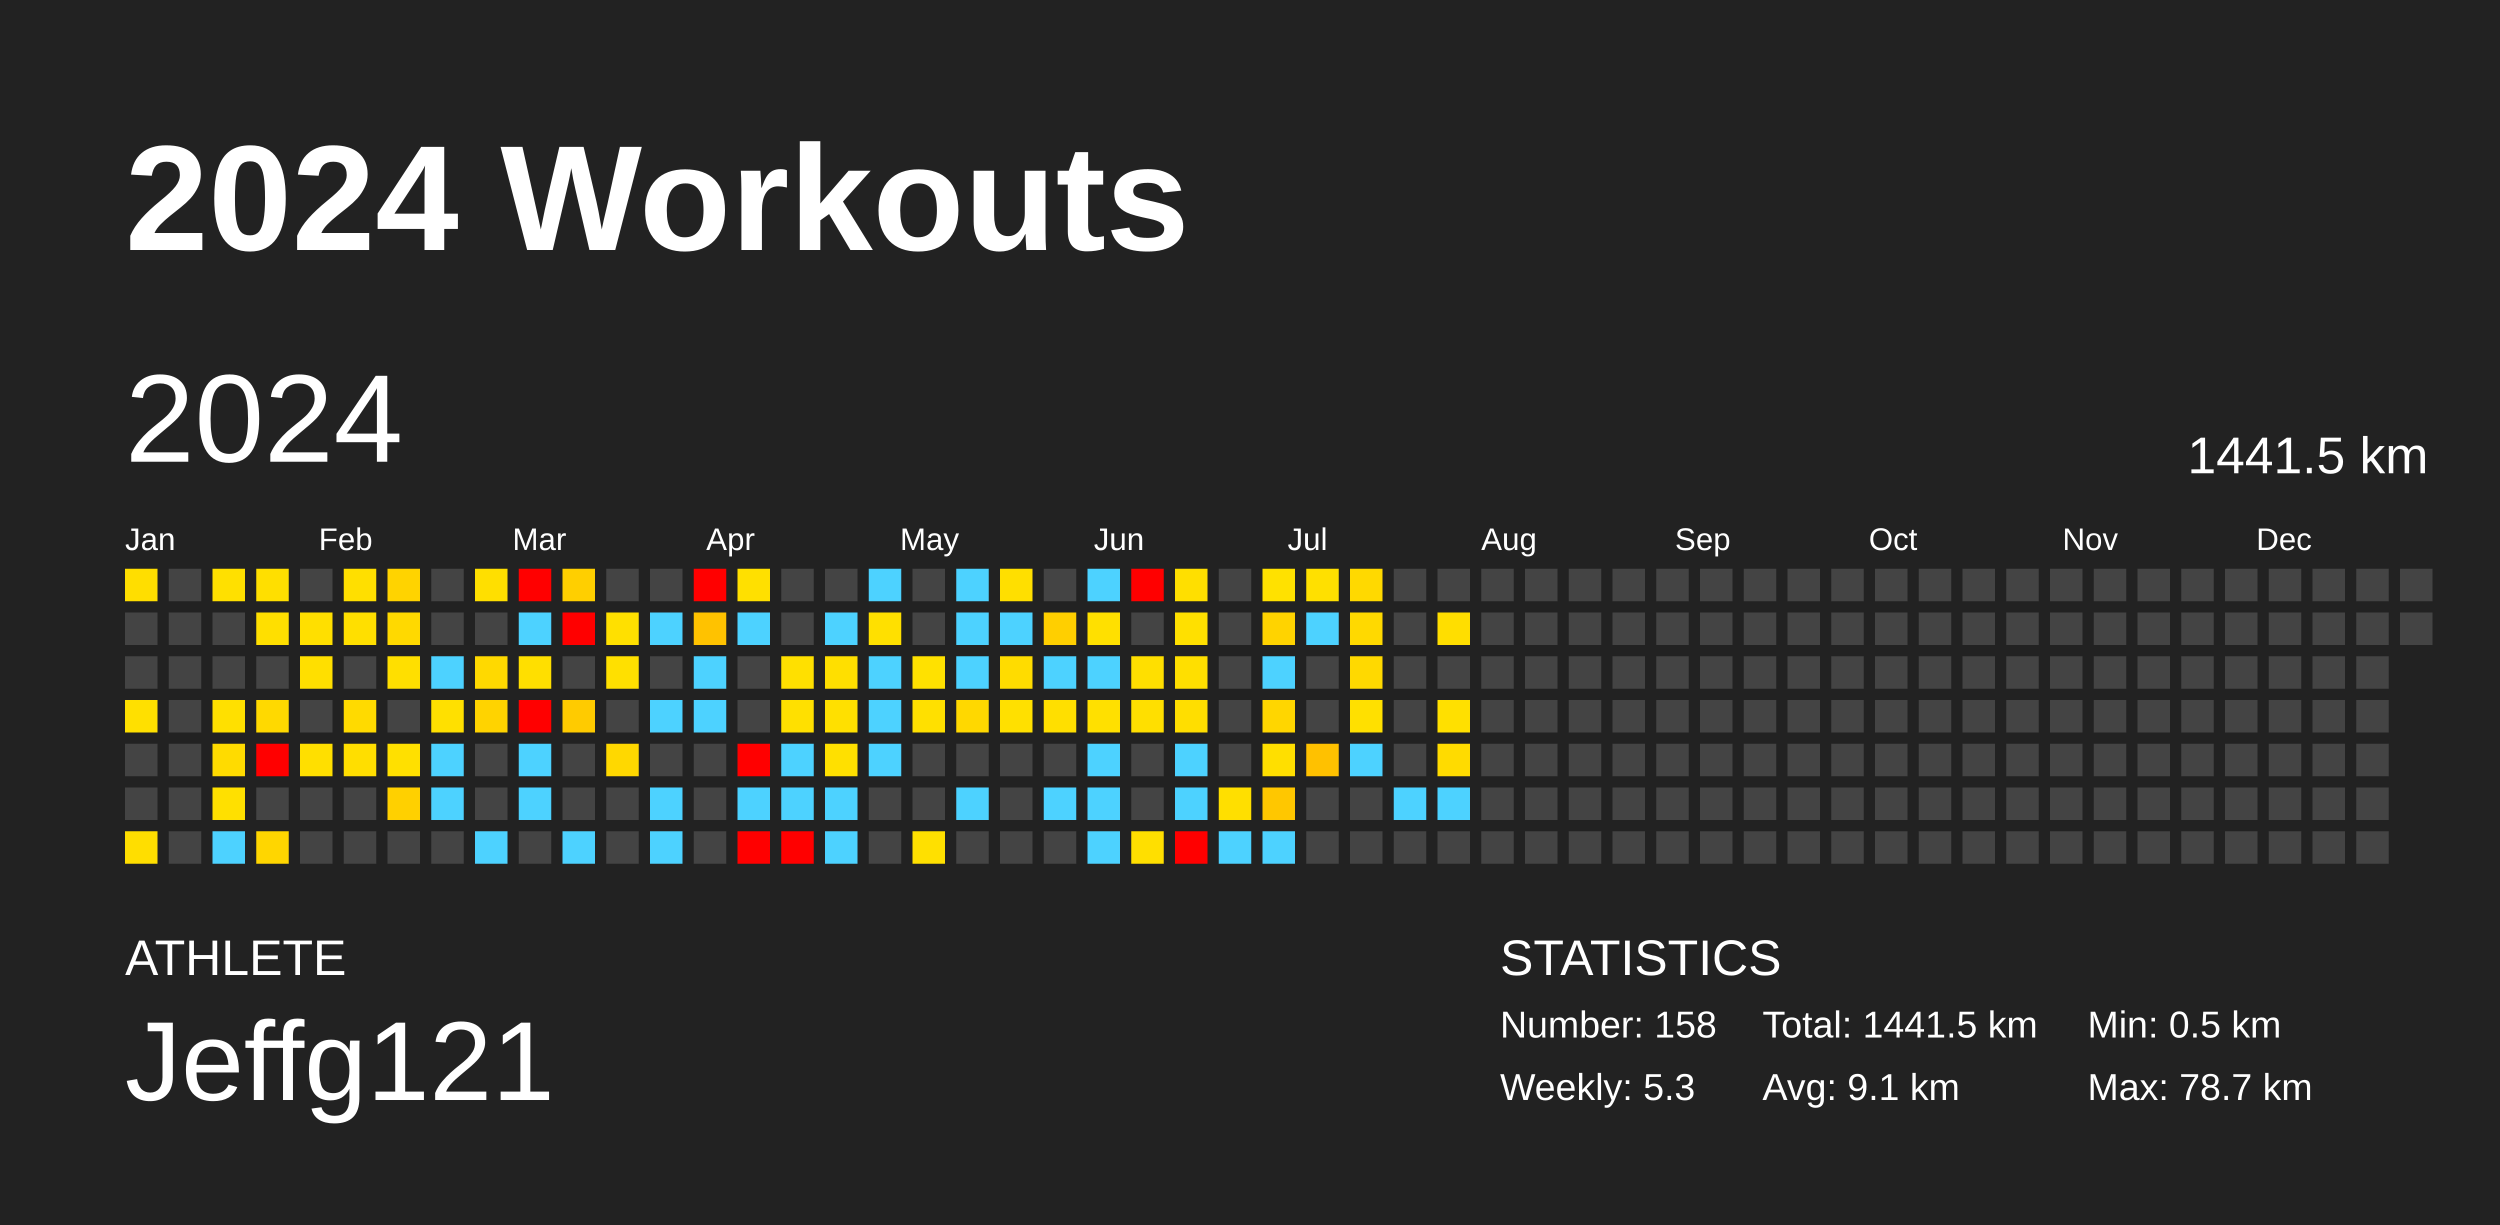
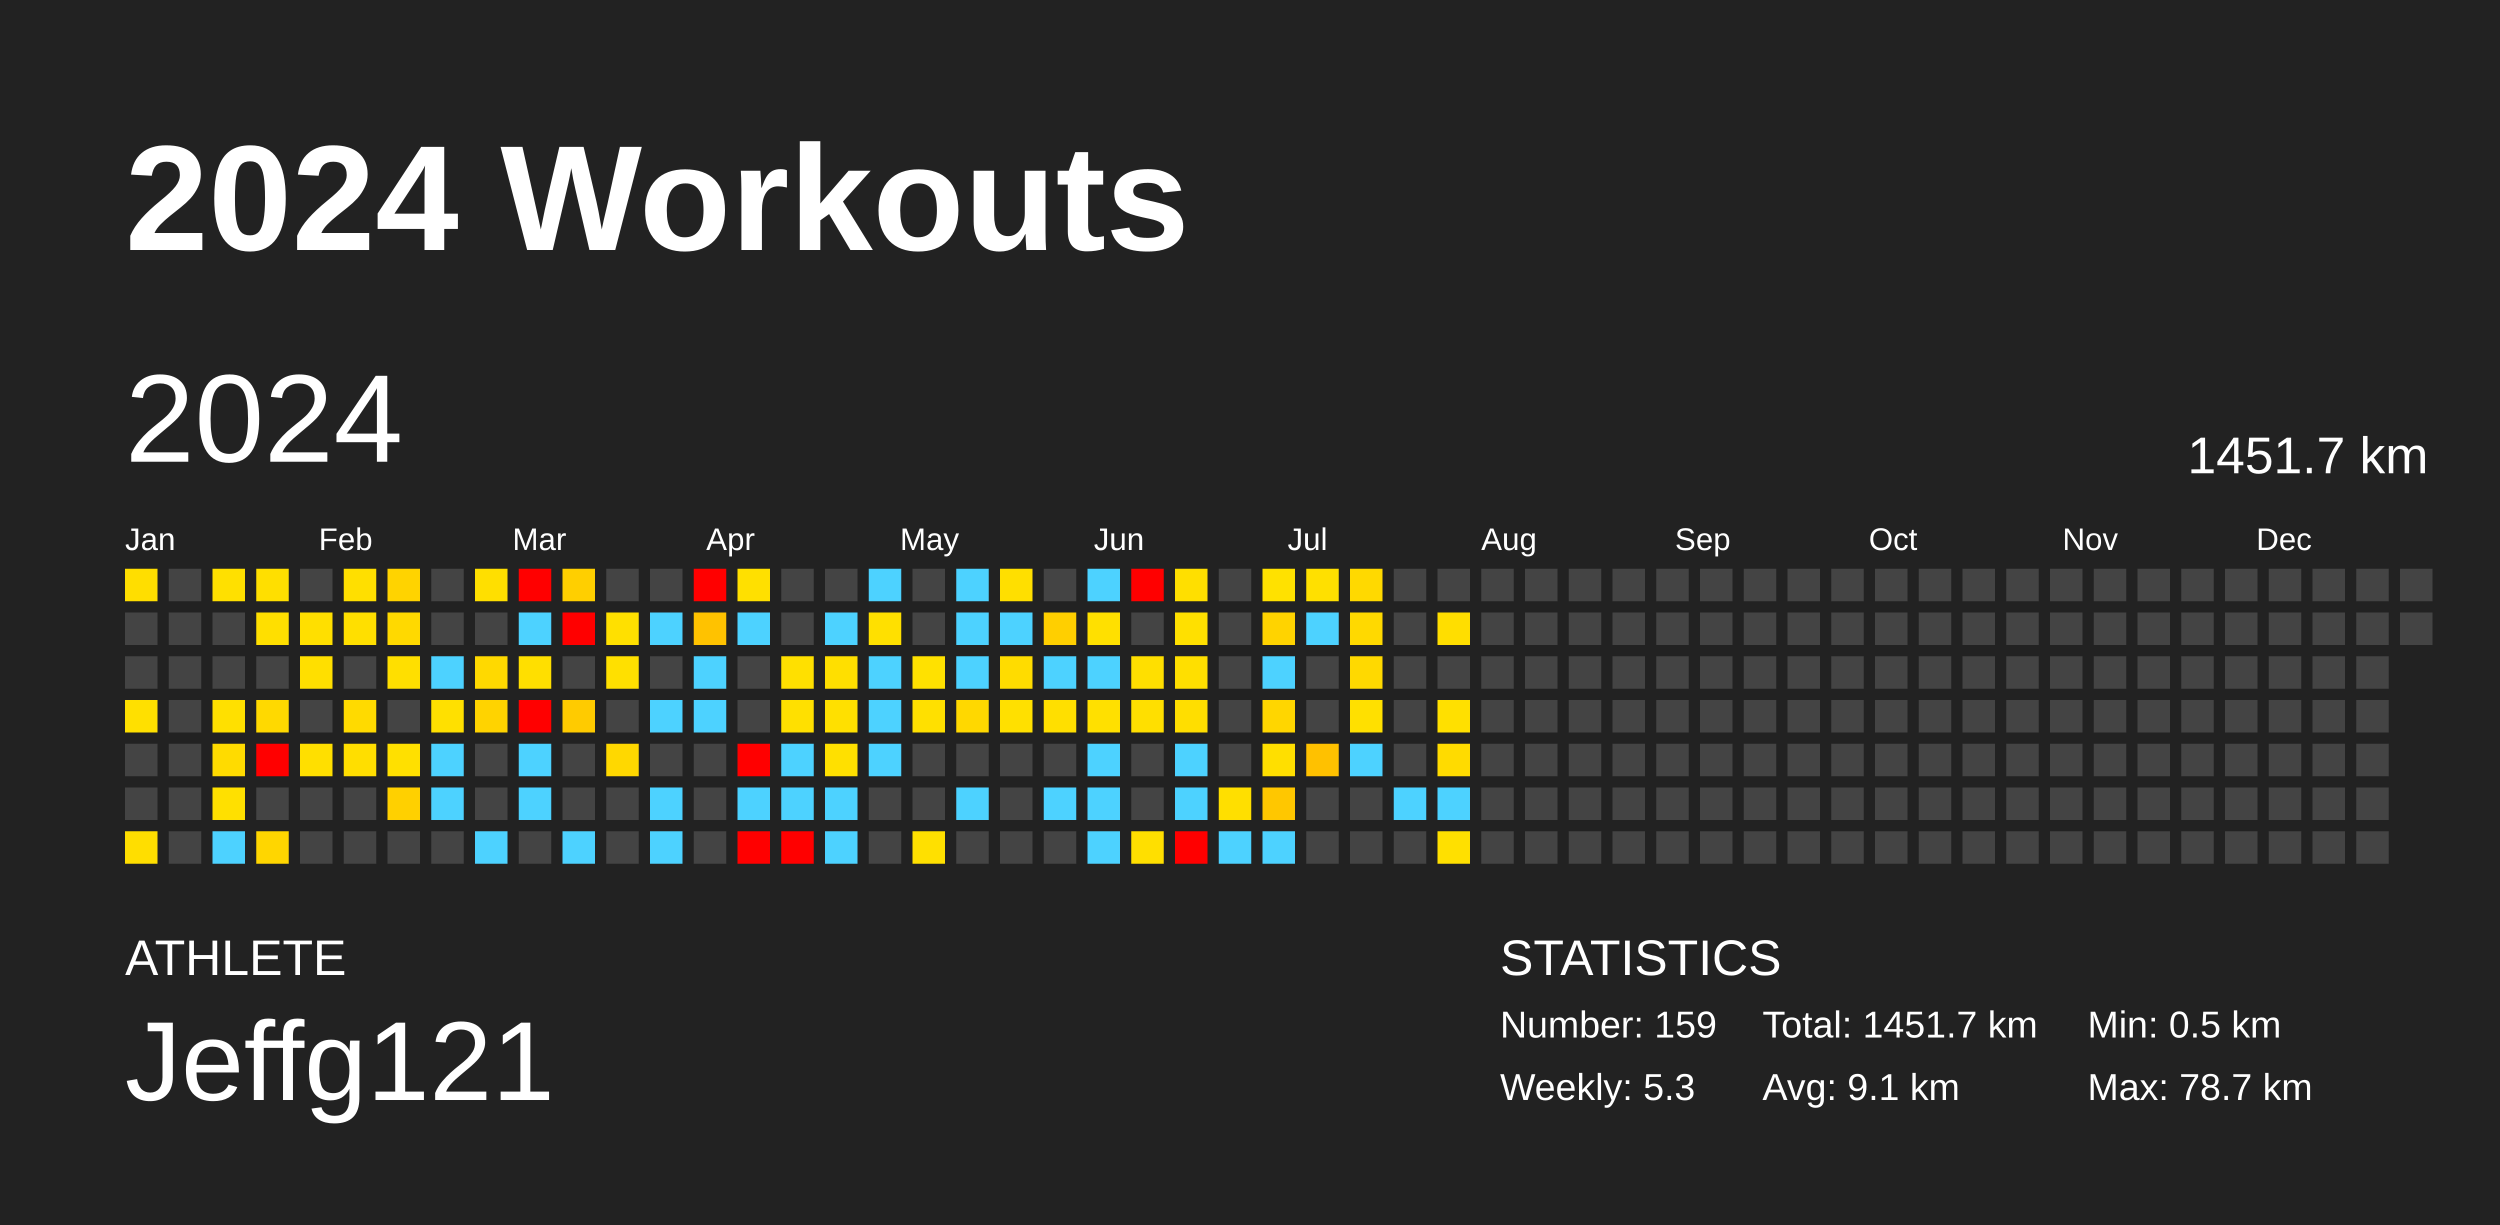
<svg xmlns="http://www.w3.org/2000/svg" baseProfile="full" height="98mm" version="1.1" viewBox="0,0,200,98" width="200mm">
  <defs />
  <rect fill="#222222" height="98" width="200" x="0" y="0" />
  <text fill="#FFFFFF" style="font-size:12px; font-family:Arial; font-weight:bold;" x="10" y="20">2024 Workouts</text>
  <text fill="#FFFFFF" style="font-size:4px; font-family:Arial" x="10" y="78">ATHLETE</text>
  <text fill="#FFFFFF" style="font-size:9px; font-family:Arial" x="10" y="88">Jeffg121</text>
  <text fill="#FFFFFF" style="font-size:4px; font-family:Arial" x="120" y="78">STATISTICS</text>
-   <text fill="#FFFFFF" style="font-size:3px; font-family:Arial" x="120" y="83">Number: 158</text>
+   <text fill="#FFFFFF" style="font-size:3px; font-family:Arial" x="120" y="83">Number: 159</text>
  <text fill="#FFFFFF" style="font-size:3px; font-family:Arial" x="120" y="88">Weekly: 5.3</text>
-   <text fill="#FFFFFF" style="font-size:3px; font-family:Arial" x="141" y="83">Total: 1441.5 km</text>
+   <text fill="#FFFFFF" style="font-size:3px; font-family:Arial" x="141" y="83">Total: 1451.7 km</text>
  <text fill="#FFFFFF" style="font-size:3px; font-family:Arial" x="141" y="88">Avg: 9.1 km</text>
  <text fill="#FFFFFF" style="font-size:3px; font-family:Arial" x="167" y="83">Min: 0.5 km</text>
  <text fill="#FFFFFF" style="font-size:3px; font-family:Arial" x="167" y="88">Max: 78.7 km</text>
  <text dominant-baseline="hanging" fill="#FFFFFF" style="font-size:10.0px; font-family:Arial;" x="10" y="30">2024</text>
-   <text dominant-baseline="hanging" fill="#FFFFFF" style="font-size:4.125px; font-family:Arial;" x="175" y="35">1441.5 km</text>
+   <text dominant-baseline="hanging" fill="#FFFFFF" style="font-size:4.125px; font-family:Arial;" x="175" y="35">1451.7 km</text>
  <text fill="#FFFFFF" style="font-size:2.5px; font-family:Arial" x="10.0" y="44">Jan</text>
  <text fill="#FFFFFF" style="font-size:2.5px; font-family:Arial" x="25.5" y="44">Feb</text>
  <text fill="#FFFFFF" style="font-size:2.5px; font-family:Arial" x="41.0" y="44">Mar</text>
  <text fill="#FFFFFF" style="font-size:2.5px; font-family:Arial" x="56.5" y="44">Apr</text>
  <text fill="#FFFFFF" style="font-size:2.5px; font-family:Arial" x="72.0" y="44">May</text>
  <text fill="#FFFFFF" style="font-size:2.5px; font-family:Arial" x="87.5" y="44">Jun</text>
  <text fill="#FFFFFF" style="font-size:2.5px; font-family:Arial" x="103.0" y="44">Jul</text>
  <text fill="#FFFFFF" style="font-size:2.5px; font-family:Arial" x="118.5" y="44">Aug</text>
  <text fill="#FFFFFF" style="font-size:2.5px; font-family:Arial" x="134.0" y="44">Sep</text>
  <text fill="#FFFFFF" style="font-size:2.5px; font-family:Arial" x="149.5" y="44">Oct</text>
  <text fill="#FFFFFF" style="font-size:2.5px; font-family:Arial" x="165.0" y="44">Nov</text>
  <text fill="#FFFFFF" style="font-size:2.5px; font-family:Arial" x="180.5" y="44">Dec</text>
  <rect fill="#ffde00" height="2.6" width="2.6" x="10.0" y="45.5" />
  <rect fill="#444444" height="2.6" width="2.6" x="10.0" y="49.0" />
  <rect fill="#444444" height="2.6" width="2.6" x="10.0" y="52.5" />
  <rect fill="#ffe000" height="2.6" width="2.6" x="10.0" y="56.0" />
  <rect fill="#444444" height="2.6" width="2.6" x="10.0" y="59.5" />
  <rect fill="#444444" height="2.6" width="2.6" x="10.0" y="63.0" />
  <rect fill="#ffde00" height="2.6" width="2.6" x="10.0" y="66.5" />
  <rect fill="#444444" height="2.6" width="2.6" x="13.5" y="45.5" />
  <rect fill="#444444" height="2.6" width="2.6" x="13.5" y="49.0" />
  <rect fill="#444444" height="2.6" width="2.6" x="13.5" y="52.5" />
  <rect fill="#444444" height="2.6" width="2.6" x="13.5" y="56.0" />
  <rect fill="#444444" height="2.6" width="2.6" x="13.5" y="59.5" />
  <rect fill="#444444" height="2.6" width="2.6" x="13.5" y="63.0" />
  <rect fill="#444444" height="2.6" width="2.6" x="13.5" y="66.5" />
  <rect fill="#ffe000" height="2.6" width="2.6" x="17.0" y="45.5" />
  <rect fill="#444444" height="2.6" width="2.6" x="17.0" y="49.0" />
  <rect fill="#444444" height="2.6" width="2.6" x="17.0" y="52.5" />
  <rect fill="#ffe000" height="2.6" width="2.6" x="17.0" y="56.0" />
  <rect fill="#ffdb00" height="2.6" width="2.6" x="17.0" y="59.5" />
  <rect fill="#ffe000" height="2.6" width="2.6" x="17.0" y="63.0" />
  <rect fill="#4dd2ff" height="2.6" width="2.6" x="17.0" y="66.5" />
  <rect fill="#ffdf00" height="2.6" width="2.6" x="20.5" y="45.5" />
  <rect fill="#ffdf00" height="2.6" width="2.6" x="20.5" y="49.0" />
  <rect fill="#444444" height="2.6" width="2.6" x="20.5" y="52.5" />
  <rect fill="#ffd900" height="2.6" width="2.6" x="20.5" y="56.0" />
  <rect fill="red" height="2.6" width="2.6" x="20.5" y="59.5" />
  <rect fill="#444444" height="2.6" width="2.6" x="20.5" y="63.0" />
  <rect fill="#ffd600" height="2.6" width="2.6" x="20.5" y="66.5" />
  <rect fill="#444444" height="2.6" width="2.6" x="24.0" y="45.5" />
  <rect fill="#ffdf00" height="2.6" width="2.6" x="24.0" y="49.0" />
  <rect fill="#ffdf00" height="2.6" width="2.6" x="24.0" y="52.5" />
  <rect fill="#444444" height="2.6" width="2.6" x="24.0" y="56.0" />
  <rect fill="#ffdf00" height="2.6" width="2.6" x="24.0" y="59.5" />
  <rect fill="#444444" height="2.6" width="2.6" x="24.0" y="63.0" />
  <rect fill="#444444" height="2.6" width="2.6" x="24.0" y="66.5" />
  <rect fill="#ffdf00" height="2.6" width="2.6" x="27.5" y="45.5" />
  <rect fill="#ffdf00" height="2.6" width="2.6" x="27.5" y="49.0" />
  <rect fill="#444444" height="2.6" width="2.6" x="27.5" y="52.5" />
  <rect fill="#ffda00" height="2.6" width="2.6" x="27.5" y="56.0" />
  <rect fill="#ffde00" height="2.6" width="2.6" x="27.5" y="59.5" />
  <rect fill="#444444" height="2.6" width="2.6" x="27.5" y="63.0" />
  <rect fill="#444444" height="2.6" width="2.6" x="27.5" y="66.5" />
  <rect fill="#ffd300" height="2.6" width="2.6" x="31.0" y="45.5" />
  <rect fill="#ffd900" height="2.6" width="2.6" x="31.0" y="49.0" />
  <rect fill="#ffdf00" height="2.6" width="2.6" x="31.0" y="52.5" />
  <rect fill="#444444" height="2.6" width="2.6" x="31.0" y="56.0" />
  <rect fill="#ffe000" height="2.6" width="2.6" x="31.0" y="59.5" />
  <rect fill="#ffd000" height="2.6" width="2.6" x="31.0" y="63.0" />
  <rect fill="#444444" height="2.6" width="2.6" x="31.0" y="66.5" />
  <rect fill="#444444" height="2.6" width="2.6" x="34.5" y="45.5" />
  <rect fill="#444444" height="2.6" width="2.6" x="34.5" y="49.0" />
  <rect fill="#4dd2ff" height="2.6" width="2.6" x="34.5" y="52.5" />
  <rect fill="#ffe000" height="2.6" width="2.6" x="34.5" y="56.0" />
  <rect fill="#4dd2ff" height="2.6" width="2.6" x="34.5" y="59.5" />
  <rect fill="#4dd2ff" height="2.6" width="2.6" x="34.5" y="63.0" />
  <rect fill="#444444" height="2.6" width="2.6" x="34.5" y="66.5" />
  <rect fill="#ffdf00" height="2.6" width="2.6" x="38.0" y="45.5" />
  <rect fill="#444444" height="2.6" width="2.6" x="38.0" y="49.0" />
  <rect fill="#ffd900" height="2.6" width="2.6" x="38.0" y="52.5" />
  <rect fill="#ffd300" height="2.6" width="2.6" x="38.0" y="56.0" />
  <rect fill="#444444" height="2.6" width="2.6" x="38.0" y="59.5" />
  <rect fill="#444444" height="2.6" width="2.6" x="38.0" y="63.0" />
  <rect fill="#4dd2ff" height="2.6" width="2.6" x="38.0" y="66.5" />
  <rect fill="red" height="2.6" width="2.6" x="41.5" y="45.5" />
  <rect fill="#4dd2ff" height="2.6" width="2.6" x="41.5" y="49.0" />
  <rect fill="#ffdf00" height="2.6" width="2.6" x="41.5" y="52.5" />
  <rect fill="red" height="2.6" width="2.6" x="41.5" y="56.0" />
  <rect fill="#4dd2ff" height="2.6" width="2.6" x="41.5" y="59.5" />
  <rect fill="#4dd2ff" height="2.6" width="2.6" x="41.5" y="63.0" />
  <rect fill="#444444" height="2.6" width="2.6" x="41.5" y="66.5" />
  <rect fill="#ffcf00" height="2.6" width="2.6" x="45.0" y="45.5" />
  <rect fill="red" height="2.6" width="2.6" x="45.0" y="49.0" />
  <rect fill="#444444" height="2.6" width="2.6" x="45.0" y="52.5" />
  <rect fill="#ffcb00" height="2.6" width="2.6" x="45.0" y="56.0" />
  <rect fill="#444444" height="2.6" width="2.6" x="45.0" y="59.5" />
  <rect fill="#444444" height="2.6" width="2.6" x="45.0" y="63.0" />
  <rect fill="#4dd2ff" height="2.6" width="2.6" x="45.0" y="66.5" />
  <rect fill="#444444" height="2.6" width="2.6" x="48.5" y="45.5" />
  <rect fill="#ffe000" height="2.6" width="2.6" x="48.5" y="49.0" />
  <rect fill="#ffe000" height="2.6" width="2.6" x="48.5" y="52.5" />
  <rect fill="#444444" height="2.6" width="2.6" x="48.5" y="56.0" />
  <rect fill="#ffd800" height="2.6" width="2.6" x="48.5" y="59.5" />
  <rect fill="#444444" height="2.6" width="2.6" x="48.5" y="63.0" />
  <rect fill="#444444" height="2.6" width="2.6" x="48.5" y="66.5" />
  <rect fill="#444444" height="2.6" width="2.6" x="52.0" y="45.5" />
  <rect fill="#4dd2ff" height="2.6" width="2.6" x="52.0" y="49.0" />
  <rect fill="#444444" height="2.6" width="2.6" x="52.0" y="52.5" />
  <rect fill="#4dd2ff" height="2.6" width="2.6" x="52.0" y="56.0" />
  <rect fill="#444444" height="2.6" width="2.6" x="52.0" y="59.5" />
  <rect fill="#4dd2ff" height="2.6" width="2.6" x="52.0" y="63.0" />
  <rect fill="#4dd2ff" height="2.6" width="2.6" x="52.0" y="66.5" />
  <rect fill="red" height="2.6" width="2.6" x="55.5" y="45.5" />
  <rect fill="#ffc200" height="2.6" width="2.6" x="55.5" y="49.0" />
  <rect fill="#4dd2ff" height="2.6" width="2.6" x="55.5" y="52.5" />
  <rect fill="#4dd2ff" height="2.6" width="2.6" x="55.5" y="56.0" />
  <rect fill="#444444" height="2.6" width="2.6" x="55.5" y="59.5" />
  <rect fill="#444444" height="2.6" width="2.6" x="55.5" y="63.0" />
  <rect fill="#444444" height="2.6" width="2.6" x="55.5" y="66.5" />
  <rect fill="#ffe000" height="2.6" width="2.6" x="59.0" y="45.5" />
  <rect fill="#4dd2ff" height="2.6" width="2.6" x="59.0" y="49.0" />
  <rect fill="#444444" height="2.6" width="2.6" x="59.0" y="52.5" />
  <rect fill="#444444" height="2.6" width="2.6" x="59.0" y="56.0" />
  <rect fill="red" height="2.6" width="2.6" x="59.0" y="59.5" />
  <rect fill="#4dd2ff" height="2.6" width="2.6" x="59.0" y="63.0" />
  <rect fill="red" height="2.6" width="2.6" x="59.0" y="66.5" />
  <rect fill="#444444" height="2.6" width="2.6" x="62.5" y="45.5" />
  <rect fill="#444444" height="2.6" width="2.6" x="62.5" y="49.0" />
  <rect fill="#ffe000" height="2.6" width="2.6" x="62.5" y="52.5" />
  <rect fill="#ffe000" height="2.6" width="2.6" x="62.5" y="56.0" />
  <rect fill="#4dd2ff" height="2.6" width="2.6" x="62.5" y="59.5" />
  <rect fill="#4dd2ff" height="2.6" width="2.6" x="62.5" y="63.0" />
  <rect fill="red" height="2.6" width="2.6" x="62.5" y="66.5" />
  <rect fill="#444444" height="2.6" width="2.6" x="66.0" y="45.5" />
  <rect fill="#4dd2ff" height="2.6" width="2.6" x="66.0" y="49.0" />
  <rect fill="#ffdf00" height="2.6" width="2.6" x="66.0" y="52.5" />
  <rect fill="#ffe000" height="2.6" width="2.6" x="66.0" y="56.0" />
  <rect fill="#ffe000" height="2.6" width="2.6" x="66.0" y="59.5" />
  <rect fill="#4dd2ff" height="2.6" width="2.6" x="66.0" y="63.0" />
  <rect fill="#4dd2ff" height="2.6" width="2.6" x="66.0" y="66.5" />
  <rect fill="#4dd2ff" height="2.6" width="2.6" x="69.5" y="45.5" />
  <rect fill="#ffe000" height="2.6" width="2.6" x="69.5" y="49.0" />
  <rect fill="#4dd2ff" height="2.6" width="2.6" x="69.5" y="52.5" />
  <rect fill="#4dd2ff" height="2.6" width="2.6" x="69.5" y="56.0" />
  <rect fill="#4dd2ff" height="2.6" width="2.6" x="69.5" y="59.5" />
  <rect fill="#444444" height="2.6" width="2.6" x="69.5" y="63.0" />
  <rect fill="#444444" height="2.6" width="2.6" x="69.5" y="66.5" />
  <rect fill="#444444" height="2.6" width="2.6" x="73.0" y="45.5" />
  <rect fill="#444444" height="2.6" width="2.6" x="73.0" y="49.0" />
  <rect fill="#ffe100" height="2.6" width="2.6" x="73.0" y="52.5" />
  <rect fill="#ffe000" height="2.6" width="2.6" x="73.0" y="56.0" />
  <rect fill="#444444" height="2.6" width="2.6" x="73.0" y="59.5" />
  <rect fill="#444444" height="2.6" width="2.6" x="73.0" y="63.0" />
  <rect fill="#ffe000" height="2.6" width="2.6" x="73.0" y="66.5" />
  <rect fill="#4dd2ff" height="2.6" width="2.6" x="76.5" y="45.5" />
  <rect fill="#4dd2ff" height="2.6" width="2.6" x="76.5" y="49.0" />
  <rect fill="#4dd2ff" height="2.6" width="2.6" x="76.5" y="52.5" />
  <rect fill="#ffd800" height="2.6" width="2.6" x="76.5" y="56.0" />
  <rect fill="#444444" height="2.6" width="2.6" x="76.5" y="59.5" />
  <rect fill="#4dd2ff" height="2.6" width="2.6" x="76.5" y="63.0" />
  <rect fill="#444444" height="2.6" width="2.6" x="76.5" y="66.5" />
  <rect fill="#ffdf00" height="2.6" width="2.6" x="80.0" y="45.5" />
  <rect fill="#4dd2ff" height="2.6" width="2.6" x="80.0" y="49.0" />
  <rect fill="#ffdc00" height="2.6" width="2.6" x="80.0" y="52.5" />
  <rect fill="#ffe000" height="2.6" width="2.6" x="80.0" y="56.0" />
  <rect fill="#444444" height="2.6" width="2.6" x="80.0" y="59.5" />
  <rect fill="#444444" height="2.6" width="2.6" x="80.0" y="63.0" />
  <rect fill="#444444" height="2.6" width="2.6" x="80.0" y="66.5" />
  <rect fill="#444444" height="2.6" width="2.6" x="83.5" y="45.5" />
  <rect fill="#ffcf00" height="2.6" width="2.6" x="83.5" y="49.0" />
  <rect fill="#4dd2ff" height="2.6" width="2.6" x="83.5" y="52.5" />
  <rect fill="#ffdf00" height="2.6" width="2.6" x="83.5" y="56.0" />
  <rect fill="#444444" height="2.6" width="2.6" x="83.5" y="59.5" />
  <rect fill="#4dd2ff" height="2.6" width="2.6" x="83.5" y="63.0" />
  <rect fill="#444444" height="2.6" width="2.6" x="83.5" y="66.5" />
  <rect fill="#4dd2ff" height="2.6" width="2.6" x="87.0" y="45.5" />
  <rect fill="#ffe000" height="2.6" width="2.6" x="87.0" y="49.0" />
  <rect fill="#4dd2ff" height="2.6" width="2.6" x="87.0" y="52.5" />
  <rect fill="#ffe000" height="2.6" width="2.6" x="87.0" y="56.0" />
  <rect fill="#4dd2ff" height="2.6" width="2.6" x="87.0" y="59.5" />
  <rect fill="#4dd2ff" height="2.6" width="2.6" x="87.0" y="63.0" />
  <rect fill="#4dd2ff" height="2.6" width="2.6" x="87.0" y="66.5" />
  <rect fill="red" height="2.6" width="2.6" x="90.5" y="45.5" />
  <rect fill="#444444" height="2.6" width="2.6" x="90.5" y="49.0" />
  <rect fill="#ffdf00" height="2.6" width="2.6" x="90.5" y="52.5" />
  <rect fill="#ffdf00" height="2.6" width="2.6" x="90.5" y="56.0" />
  <rect fill="#444444" height="2.6" width="2.6" x="90.5" y="59.5" />
  <rect fill="#444444" height="2.6" width="2.6" x="90.5" y="63.0" />
  <rect fill="#ffdf00" height="2.6" width="2.6" x="90.5" y="66.5" />
  <rect fill="#ffdf00" height="2.6" width="2.6" x="94.0" y="45.5" />
  <rect fill="#ffe000" height="2.6" width="2.6" x="94.0" y="49.0" />
  <rect fill="#ffdf00" height="2.6" width="2.6" x="94.0" y="52.5" />
  <rect fill="#ffde00" height="2.6" width="2.6" x="94.0" y="56.0" />
  <rect fill="#4dd2ff" height="2.6" width="2.6" x="94.0" y="59.5" />
  <rect fill="#4dd2ff" height="2.6" width="2.6" x="94.0" y="63.0" />
  <rect fill="red" height="2.6" width="2.6" x="94.0" y="66.5" />
  <rect fill="#444444" height="2.6" width="2.6" x="97.5" y="45.5" />
  <rect fill="#444444" height="2.6" width="2.6" x="97.5" y="49.0" />
  <rect fill="#444444" height="2.6" width="2.6" x="97.5" y="52.5" />
  <rect fill="#444444" height="2.6" width="2.6" x="97.5" y="56.0" />
  <rect fill="#444444" height="2.6" width="2.6" x="97.5" y="59.5" />
  <rect fill="#ffdf00" height="2.6" width="2.6" x="97.5" y="63.0" />
  <rect fill="#4dd2ff" height="2.6" width="2.6" x="97.5" y="66.5" />
  <rect fill="#ffe100" height="2.6" width="2.6" x="101.0" y="45.5" />
  <rect fill="#ffd300" height="2.6" width="2.6" x="101.0" y="49.0" />
  <rect fill="#4dd2ff" height="2.6" width="2.6" x="101.0" y="52.5" />
  <rect fill="#ffd600" height="2.6" width="2.6" x="101.0" y="56.0" />
  <rect fill="#ffdf00" height="2.6" width="2.6" x="101.0" y="59.5" />
  <rect fill="#ffc700" height="2.6" width="2.6" x="101.0" y="63.0" />
  <rect fill="#4dd2ff" height="2.6" width="2.6" x="101.0" y="66.5" />
  <rect fill="#ffe000" height="2.6" width="2.6" x="104.5" y="45.5" />
  <rect fill="#4dd2ff" height="2.6" width="2.6" x="104.5" y="49.0" />
  <rect fill="#444444" height="2.6" width="2.6" x="104.5" y="52.5" />
  <rect fill="#444444" height="2.6" width="2.6" x="104.5" y="56.0" />
  <rect fill="#ffc100" height="2.6" width="2.6" x="104.5" y="59.5" />
  <rect fill="#444444" height="2.6" width="2.6" x="104.5" y="63.0" />
  <rect fill="#444444" height="2.6" width="2.6" x="104.5" y="66.5" />
  <rect fill="#ffd900" height="2.6" width="2.6" x="108.0" y="45.5" />
  <rect fill="#ffd900" height="2.6" width="2.6" x="108.0" y="49.0" />
  <rect fill="#ffd900" height="2.6" width="2.6" x="108.0" y="52.5" />
  <rect fill="#ffe000" height="2.6" width="2.6" x="108.0" y="56.0" />
  <rect fill="#4dd2ff" height="2.6" width="2.6" x="108.0" y="59.5" />
  <rect fill="#444444" height="2.6" width="2.6" x="108.0" y="63.0" />
  <rect fill="#444444" height="2.6" width="2.6" x="108.0" y="66.5" />
  <rect fill="#444444" height="2.6" width="2.6" x="111.5" y="45.5" />
  <rect fill="#444444" height="2.6" width="2.6" x="111.5" y="49.0" />
  <rect fill="#444444" height="2.6" width="2.6" x="111.5" y="52.5" />
  <rect fill="#444444" height="2.6" width="2.6" x="111.5" y="56.0" />
  <rect fill="#444444" height="2.6" width="2.6" x="111.5" y="59.5" />
  <rect fill="#4dd2ff" height="2.6" width="2.6" x="111.5" y="63.0" />
  <rect fill="#444444" height="2.6" width="2.6" x="111.5" y="66.5" />
  <rect fill="#444444" height="2.6" width="2.6" x="115.0" y="45.5" />
  <rect fill="#ffde00" height="2.6" width="2.6" x="115.0" y="49.0" />
  <rect fill="#444444" height="2.6" width="2.6" x="115.0" y="52.5" />
  <rect fill="#ffe000" height="2.6" width="2.6" x="115.0" y="56.0" />
  <rect fill="#ffdb00" height="2.6" width="2.6" x="115.0" y="59.5" />
  <rect fill="#4dd2ff" height="2.6" width="2.6" x="115.0" y="63.0" />
-   <rect fill="#444444" height="2.6" width="2.6" x="115.0" y="66.5" />
+   <rect fill="#ffe000" height="2.6" width="2.6" x="115.0" y="66.5" />
  <rect fill="#444444" height="2.6" width="2.6" x="118.5" y="45.5" />
  <rect fill="#444444" height="2.6" width="2.6" x="118.5" y="49.0" />
  <rect fill="#444444" height="2.6" width="2.6" x="118.5" y="52.5" />
  <rect fill="#444444" height="2.6" width="2.6" x="118.5" y="56.0" />
  <rect fill="#444444" height="2.6" width="2.6" x="118.5" y="59.5" />
  <rect fill="#444444" height="2.6" width="2.6" x="118.5" y="63.0" />
  <rect fill="#444444" height="2.6" width="2.6" x="118.5" y="66.5" />
  <rect fill="#444444" height="2.6" width="2.6" x="122.0" y="45.5" />
  <rect fill="#444444" height="2.6" width="2.6" x="122.0" y="49.0" />
  <rect fill="#444444" height="2.6" width="2.6" x="122.0" y="52.5" />
  <rect fill="#444444" height="2.6" width="2.6" x="122.0" y="56.0" />
  <rect fill="#444444" height="2.6" width="2.6" x="122.0" y="59.5" />
  <rect fill="#444444" height="2.6" width="2.6" x="122.0" y="63.0" />
  <rect fill="#444444" height="2.6" width="2.6" x="122.0" y="66.5" />
  <rect fill="#444444" height="2.6" width="2.6" x="125.5" y="45.5" />
  <rect fill="#444444" height="2.6" width="2.6" x="125.5" y="49.0" />
  <rect fill="#444444" height="2.6" width="2.6" x="125.5" y="52.5" />
  <rect fill="#444444" height="2.6" width="2.6" x="125.5" y="56.0" />
  <rect fill="#444444" height="2.6" width="2.6" x="125.5" y="59.5" />
  <rect fill="#444444" height="2.6" width="2.6" x="125.5" y="63.0" />
  <rect fill="#444444" height="2.6" width="2.6" x="125.5" y="66.5" />
  <rect fill="#444444" height="2.6" width="2.6" x="129.0" y="45.5" />
  <rect fill="#444444" height="2.6" width="2.6" x="129.0" y="49.0" />
  <rect fill="#444444" height="2.6" width="2.6" x="129.0" y="52.5" />
  <rect fill="#444444" height="2.6" width="2.6" x="129.0" y="56.0" />
  <rect fill="#444444" height="2.6" width="2.6" x="129.0" y="59.5" />
  <rect fill="#444444" height="2.6" width="2.6" x="129.0" y="63.0" />
  <rect fill="#444444" height="2.6" width="2.6" x="129.0" y="66.5" />
  <rect fill="#444444" height="2.6" width="2.6" x="132.5" y="45.5" />
  <rect fill="#444444" height="2.6" width="2.6" x="132.5" y="49.0" />
  <rect fill="#444444" height="2.6" width="2.6" x="132.5" y="52.5" />
  <rect fill="#444444" height="2.6" width="2.6" x="132.5" y="56.0" />
  <rect fill="#444444" height="2.6" width="2.6" x="132.5" y="59.5" />
  <rect fill="#444444" height="2.6" width="2.6" x="132.5" y="63.0" />
  <rect fill="#444444" height="2.6" width="2.6" x="132.5" y="66.5" />
  <rect fill="#444444" height="2.6" width="2.6" x="136.0" y="45.5" />
  <rect fill="#444444" height="2.6" width="2.6" x="136.0" y="49.0" />
  <rect fill="#444444" height="2.6" width="2.6" x="136.0" y="52.5" />
  <rect fill="#444444" height="2.6" width="2.6" x="136.0" y="56.0" />
  <rect fill="#444444" height="2.6" width="2.6" x="136.0" y="59.5" />
  <rect fill="#444444" height="2.6" width="2.6" x="136.0" y="63.0" />
  <rect fill="#444444" height="2.6" width="2.6" x="136.0" y="66.5" />
  <rect fill="#444444" height="2.6" width="2.6" x="139.5" y="45.5" />
  <rect fill="#444444" height="2.6" width="2.6" x="139.5" y="49.0" />
  <rect fill="#444444" height="2.6" width="2.6" x="139.5" y="52.5" />
  <rect fill="#444444" height="2.6" width="2.6" x="139.5" y="56.0" />
  <rect fill="#444444" height="2.6" width="2.6" x="139.5" y="59.5" />
  <rect fill="#444444" height="2.6" width="2.6" x="139.5" y="63.0" />
  <rect fill="#444444" height="2.6" width="2.6" x="139.5" y="66.5" />
  <rect fill="#444444" height="2.6" width="2.6" x="143.0" y="45.5" />
  <rect fill="#444444" height="2.6" width="2.6" x="143.0" y="49.0" />
  <rect fill="#444444" height="2.6" width="2.6" x="143.0" y="52.5" />
  <rect fill="#444444" height="2.6" width="2.6" x="143.0" y="56.0" />
  <rect fill="#444444" height="2.6" width="2.6" x="143.0" y="59.5" />
  <rect fill="#444444" height="2.6" width="2.6" x="143.0" y="63.0" />
  <rect fill="#444444" height="2.6" width="2.6" x="143.0" y="66.5" />
  <rect fill="#444444" height="2.6" width="2.6" x="146.5" y="45.5" />
  <rect fill="#444444" height="2.6" width="2.6" x="146.5" y="49.0" />
  <rect fill="#444444" height="2.6" width="2.6" x="146.5" y="52.5" />
  <rect fill="#444444" height="2.6" width="2.6" x="146.5" y="56.0" />
  <rect fill="#444444" height="2.6" width="2.6" x="146.5" y="59.5" />
  <rect fill="#444444" height="2.6" width="2.6" x="146.5" y="63.0" />
  <rect fill="#444444" height="2.6" width="2.6" x="146.5" y="66.5" />
  <rect fill="#444444" height="2.6" width="2.6" x="150.0" y="45.5" />
  <rect fill="#444444" height="2.6" width="2.6" x="150.0" y="49.0" />
  <rect fill="#444444" height="2.6" width="2.6" x="150.0" y="52.5" />
  <rect fill="#444444" height="2.6" width="2.6" x="150.0" y="56.0" />
  <rect fill="#444444" height="2.6" width="2.6" x="150.0" y="59.5" />
  <rect fill="#444444" height="2.6" width="2.6" x="150.0" y="63.0" />
  <rect fill="#444444" height="2.6" width="2.6" x="150.0" y="66.5" />
  <rect fill="#444444" height="2.6" width="2.6" x="153.5" y="45.5" />
  <rect fill="#444444" height="2.6" width="2.6" x="153.5" y="49.0" />
  <rect fill="#444444" height="2.6" width="2.6" x="153.5" y="52.5" />
  <rect fill="#444444" height="2.6" width="2.6" x="153.5" y="56.0" />
  <rect fill="#444444" height="2.6" width="2.6" x="153.5" y="59.5" />
  <rect fill="#444444" height="2.6" width="2.6" x="153.5" y="63.0" />
  <rect fill="#444444" height="2.6" width="2.6" x="153.5" y="66.5" />
  <rect fill="#444444" height="2.6" width="2.6" x="157.0" y="45.5" />
  <rect fill="#444444" height="2.6" width="2.6" x="157.0" y="49.0" />
  <rect fill="#444444" height="2.6" width="2.6" x="157.0" y="52.5" />
  <rect fill="#444444" height="2.6" width="2.6" x="157.0" y="56.0" />
  <rect fill="#444444" height="2.6" width="2.6" x="157.0" y="59.5" />
  <rect fill="#444444" height="2.6" width="2.6" x="157.0" y="63.0" />
  <rect fill="#444444" height="2.6" width="2.6" x="157.0" y="66.5" />
  <rect fill="#444444" height="2.6" width="2.6" x="160.5" y="45.5" />
  <rect fill="#444444" height="2.6" width="2.6" x="160.5" y="49.0" />
  <rect fill="#444444" height="2.6" width="2.6" x="160.5" y="52.5" />
  <rect fill="#444444" height="2.6" width="2.6" x="160.5" y="56.0" />
  <rect fill="#444444" height="2.6" width="2.6" x="160.5" y="59.5" />
  <rect fill="#444444" height="2.6" width="2.6" x="160.5" y="63.0" />
  <rect fill="#444444" height="2.6" width="2.6" x="160.5" y="66.5" />
  <rect fill="#444444" height="2.6" width="2.6" x="164.0" y="45.5" />
  <rect fill="#444444" height="2.6" width="2.6" x="164.0" y="49.0" />
  <rect fill="#444444" height="2.6" width="2.6" x="164.0" y="52.5" />
  <rect fill="#444444" height="2.6" width="2.6" x="164.0" y="56.0" />
  <rect fill="#444444" height="2.6" width="2.6" x="164.0" y="59.5" />
  <rect fill="#444444" height="2.6" width="2.6" x="164.0" y="63.0" />
  <rect fill="#444444" height="2.6" width="2.6" x="164.0" y="66.5" />
  <rect fill="#444444" height="2.6" width="2.6" x="167.5" y="45.5" />
  <rect fill="#444444" height="2.6" width="2.6" x="167.5" y="49.0" />
  <rect fill="#444444" height="2.6" width="2.6" x="167.5" y="52.5" />
  <rect fill="#444444" height="2.6" width="2.6" x="167.5" y="56.0" />
  <rect fill="#444444" height="2.6" width="2.6" x="167.5" y="59.5" />
  <rect fill="#444444" height="2.6" width="2.6" x="167.5" y="63.0" />
  <rect fill="#444444" height="2.6" width="2.6" x="167.5" y="66.5" />
  <rect fill="#444444" height="2.6" width="2.6" x="171.0" y="45.5" />
  <rect fill="#444444" height="2.6" width="2.6" x="171.0" y="49.0" />
  <rect fill="#444444" height="2.6" width="2.6" x="171.0" y="52.5" />
  <rect fill="#444444" height="2.6" width="2.6" x="171.0" y="56.0" />
  <rect fill="#444444" height="2.6" width="2.6" x="171.0" y="59.5" />
  <rect fill="#444444" height="2.6" width="2.6" x="171.0" y="63.0" />
  <rect fill="#444444" height="2.6" width="2.6" x="171.0" y="66.5" />
  <rect fill="#444444" height="2.6" width="2.6" x="174.5" y="45.5" />
  <rect fill="#444444" height="2.6" width="2.6" x="174.5" y="49.0" />
  <rect fill="#444444" height="2.6" width="2.6" x="174.5" y="52.5" />
  <rect fill="#444444" height="2.6" width="2.6" x="174.5" y="56.0" />
  <rect fill="#444444" height="2.6" width="2.6" x="174.5" y="59.5" />
  <rect fill="#444444" height="2.6" width="2.6" x="174.5" y="63.0" />
  <rect fill="#444444" height="2.6" width="2.6" x="174.5" y="66.5" />
  <rect fill="#444444" height="2.6" width="2.6" x="178.0" y="45.5" />
  <rect fill="#444444" height="2.6" width="2.6" x="178.0" y="49.0" />
  <rect fill="#444444" height="2.6" width="2.6" x="178.0" y="52.5" />
  <rect fill="#444444" height="2.6" width="2.6" x="178.0" y="56.0" />
  <rect fill="#444444" height="2.6" width="2.6" x="178.0" y="59.5" />
  <rect fill="#444444" height="2.6" width="2.6" x="178.0" y="63.0" />
  <rect fill="#444444" height="2.6" width="2.6" x="178.0" y="66.5" />
  <rect fill="#444444" height="2.6" width="2.6" x="181.5" y="45.5" />
  <rect fill="#444444" height="2.6" width="2.6" x="181.5" y="49.0" />
  <rect fill="#444444" height="2.6" width="2.6" x="181.5" y="52.5" />
  <rect fill="#444444" height="2.6" width="2.6" x="181.5" y="56.0" />
  <rect fill="#444444" height="2.6" width="2.6" x="181.5" y="59.5" />
  <rect fill="#444444" height="2.6" width="2.6" x="181.5" y="63.0" />
  <rect fill="#444444" height="2.6" width="2.6" x="181.5" y="66.5" />
  <rect fill="#444444" height="2.6" width="2.6" x="185.0" y="45.5" />
  <rect fill="#444444" height="2.6" width="2.6" x="185.0" y="49.0" />
  <rect fill="#444444" height="2.6" width="2.6" x="185.0" y="52.5" />
  <rect fill="#444444" height="2.6" width="2.6" x="185.0" y="56.0" />
  <rect fill="#444444" height="2.6" width="2.6" x="185.0" y="59.5" />
  <rect fill="#444444" height="2.6" width="2.6" x="185.0" y="63.0" />
  <rect fill="#444444" height="2.6" width="2.6" x="185.0" y="66.5" />
  <rect fill="#444444" height="2.6" width="2.6" x="188.5" y="45.5" />
  <rect fill="#444444" height="2.6" width="2.6" x="188.5" y="49.0" />
  <rect fill="#444444" height="2.6" width="2.6" x="188.5" y="52.5" />
  <rect fill="#444444" height="2.6" width="2.6" x="188.5" y="56.0" />
  <rect fill="#444444" height="2.6" width="2.6" x="188.5" y="59.5" />
  <rect fill="#444444" height="2.6" width="2.6" x="188.5" y="63.0" />
  <rect fill="#444444" height="2.6" width="2.6" x="188.5" y="66.5" />
  <rect fill="#444444" height="2.6" width="2.6" x="192.0" y="45.5" />
  <rect fill="#444444" height="2.6" width="2.6" x="192.0" y="49.0" />
</svg>
